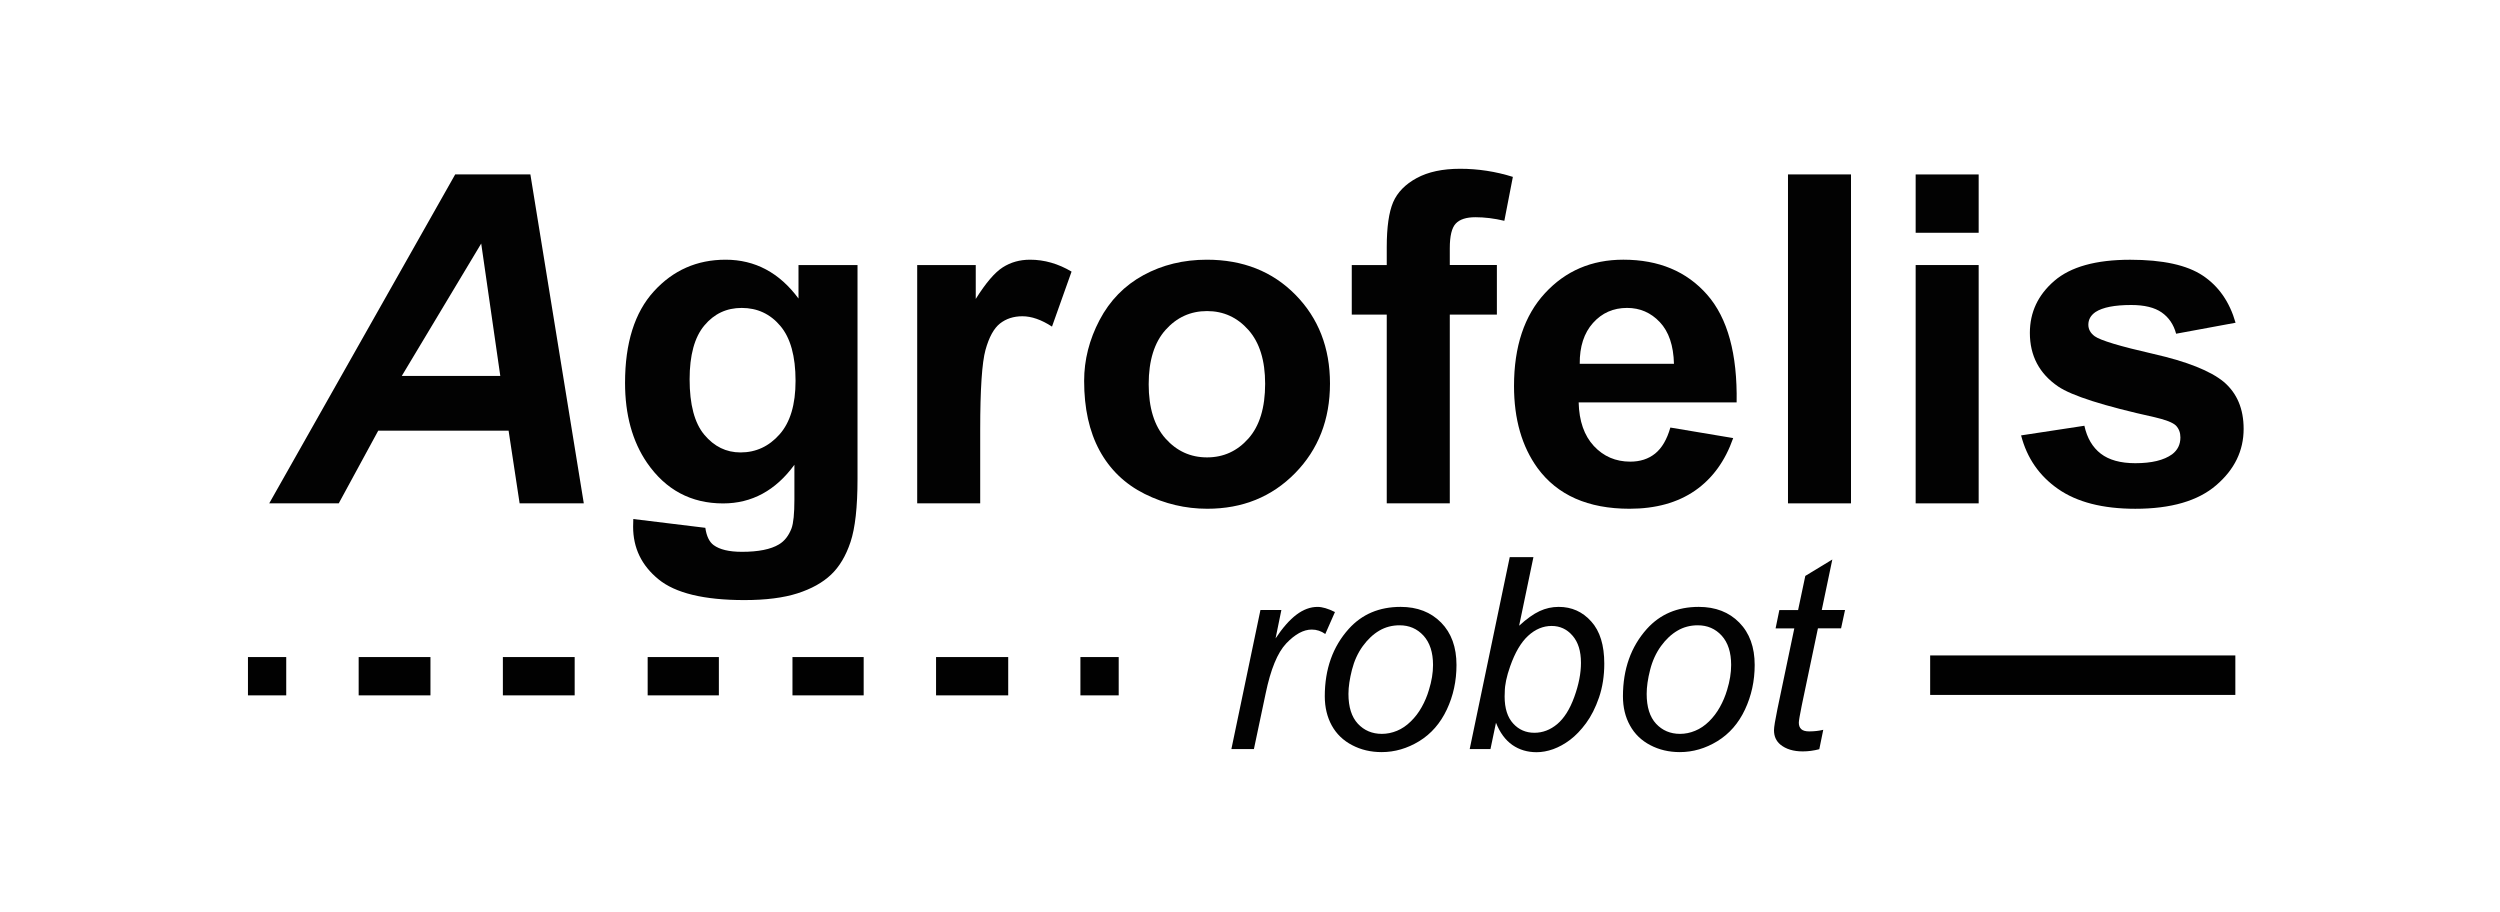
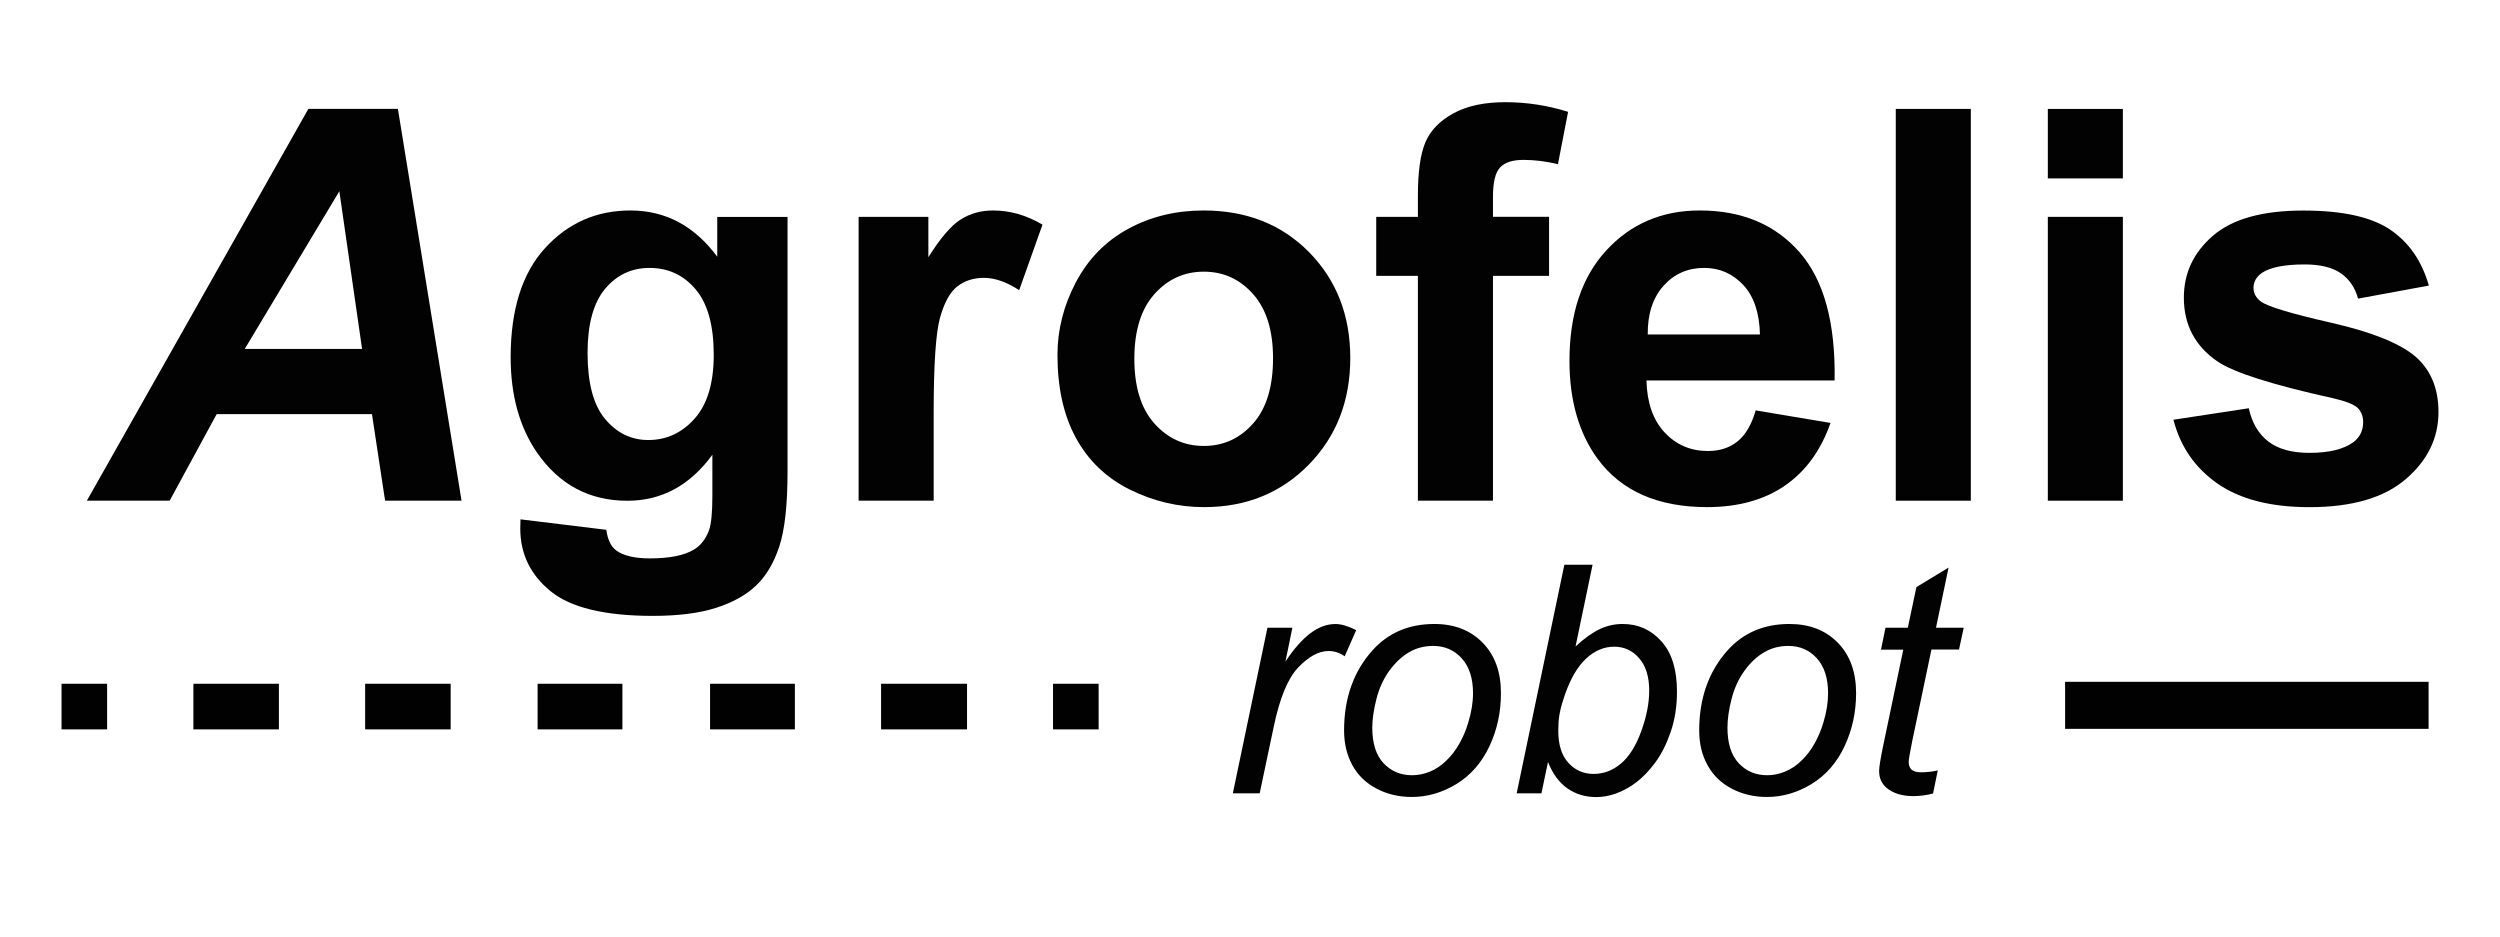
- <svg xmlns="http://www.w3.org/2000/svg" version="1.1" id="Layer_1" x="0px" y="0px" width="160.492px" height="58.497px" viewBox="0 0 160.492 58.497" enable-background="new 0 0 160.492 58.497" xml:space="preserve">
+ <svg xmlns="http://www.w3.org/2000/svg" version="1.1" id="Layer_1" x="0px" y="0px" width="840.49px" height="315px" viewBox="-339.999 -17.251 840.49 315" enable-background="new -339.999 -17.251 840.49 315" xml:space="preserve">
  <g>
-     <rect x="123.91" y="42.077" fill="#010101" width="19.592" height="2.535" />
+     <rect x="354.281" y="211.972" fill="#010101" width="122.203" height="15.813" />
    <g>
-       <path fill="#020202" d="M32.65,27.648h-8.369l-2.535,4.666h-4.463l11.939-21.117h4.827l3.429,21.117h-4.12L32.65,27.648z     M32.117,24.134l-1.225-8.5l-5.099,8.5H32.117z" />
-       <path fill="#020202" d="M40.656,33.32l4.624,0.564c0.077,0.539,0.257,0.908,0.532,1.109c0.385,0.285,0.99,0.432,1.816,0.432    c1.056,0,1.848-0.158,2.376-0.475c0.358-0.211,0.624-0.553,0.807-1.023c0.125-0.336,0.187-0.955,0.187-1.857v-2.232    c-1.209,1.654-2.736,2.48-4.58,2.48c-2.055,0-3.682-0.871-4.881-2.609c-0.94-1.373-1.411-3.084-1.411-5.129    c0-2.564,0.617-4.523,1.851-5.877c1.234-1.355,2.769-2.031,4.603-2.031c1.892,0,3.452,0.832,4.681,2.492v-2.146h3.789v13.729    c0,1.805-0.151,3.154-0.449,4.047c-0.297,0.891-0.715,1.592-1.253,2.1c-0.538,0.51-1.255,0.908-2.153,1.197    c-0.898,0.287-2.033,0.432-3.406,0.432c-2.596,0-4.435-0.447-5.518-1.336c-1.085-0.887-1.627-2.008-1.627-3.375    C40.645,33.679,40.649,33.513,40.656,33.32z M44.271,24.349c0,1.623,0.314,2.809,0.946,3.563c0.63,0.752,1.401,1.133,2.323,1.133    c0.99,0,1.825-0.389,2.51-1.164c0.682-0.773,1.022-1.912,1.022-3.43c0-1.588-0.327-2.762-0.979-3.531    c-0.65-0.77-1.479-1.152-2.478-1.152c-0.97,0-1.769,0.373-2.398,1.127C44.586,21.648,44.271,22.804,44.271,24.349z" />
-       <path fill="#020202" d="M62.926,32.314h-4.045V17.015h3.759v2.176c0.644-1.027,1.222-1.703,1.735-2.029    c0.514-0.328,1.096-0.49,1.75-0.49c0.922,0,1.809,0.256,2.666,0.764l-1.256,3.531c-0.68-0.443-1.313-0.664-1.899-0.664    c-0.566,0-1.046,0.156-1.44,0.465c-0.394,0.311-0.703,0.877-0.93,1.693c-0.225,0.816-0.34,2.525-0.34,5.127V32.314z" />
-       <path fill="#020202" d="M69.598,24.451c0-1.346,0.33-2.646,0.99-3.904c0.663-1.26,1.602-2.219,2.818-2.883    c1.217-0.662,2.572-0.992,4.07-0.992c2.311,0,4.211,0.75,5.688,2.252c1.475,1.5,2.217,3.404,2.217,5.697    c0,2.314-0.748,4.232-2.24,5.754c-1.492,1.52-3.371,2.285-5.639,2.285c-1.402,0-2.738-0.316-4.012-0.949    c-1.273-0.637-2.239-1.568-2.904-2.793C69.924,27.693,69.598,26.208,69.598,24.451z M73.742,24.666c0,1.518,0.361,2.68,1.08,3.486    c0.721,0.807,1.607,1.211,2.666,1.211c1.057,0,1.941-0.404,2.656-1.211c0.717-0.807,1.074-1.979,1.074-3.514    c0-1.498-0.357-2.65-1.074-3.457c-0.715-0.807-1.6-1.211-2.656-1.211c-1.059,0-1.945,0.404-2.666,1.211    C74.104,21.988,73.742,23.146,73.742,24.666z" />
-       <path fill="#020202" d="M86.779,17.015h2.246v-1.152c0-1.287,0.139-2.246,0.41-2.881c0.273-0.633,0.779-1.152,1.514-1.551    s1.662-0.596,2.787-0.596c1.154,0,2.283,0.174,3.385,0.52l-0.547,2.82c-0.645-0.154-1.264-0.23-1.859-0.23    c-0.586,0-1.006,0.137-1.26,0.408c-0.258,0.273-0.383,0.801-0.383,1.582v1.078h3.023v3.184h-3.023v12.115h-4.047V20.197h-2.246    V17.015z" />
-       <path fill="#020202" d="M107.232,27.447l4.033,0.676c-0.518,1.48-1.338,2.604-2.455,3.377c-1.117,0.77-2.518,1.16-4.199,1.16    c-2.66,0-4.629-0.871-5.904-2.609c-1.008-1.389-1.512-3.146-1.512-5.271c0-2.535,0.662-4.523,1.988-5.959    c1.324-1.436,3.002-2.15,5.029-2.15c2.275,0,4.068,0.75,5.385,2.252c1.314,1.5,1.943,3.807,1.889,6.91h-10.141    c0.029,1.199,0.355,2.131,0.977,2.801c0.623,0.668,1.402,1.002,2.334,1.002c0.635,0,1.168-0.172,1.6-0.52    C106.686,28.769,107.014,28.212,107.232,27.447z M107.463,23.353c-0.029-1.172-0.332-2.064-0.908-2.674    c-0.572-0.609-1.277-0.912-2.1-0.912c-0.883,0-1.613,0.32-2.189,0.965c-0.578,0.645-0.861,1.518-0.852,2.621H107.463z" />
-       <path fill="#020202" d="M114.783,32.314V11.197h4.045v21.117H114.783z" />
-       <path fill="#020202" d="M122.979,14.943v-3.744h4.045v3.744H122.979z M122.979,32.314V17.015h4.045v15.299H122.979z" />
-       <path fill="#020202" d="M129.748,27.951l4.063-0.619c0.17,0.787,0.523,1.383,1.051,1.791c0.529,0.408,1.268,0.613,2.217,0.613    c1.049,0,1.834-0.189,2.365-0.572c0.354-0.27,0.531-0.629,0.531-1.082c0-0.307-0.096-0.561-0.287-0.762    c-0.201-0.193-0.652-0.371-1.354-0.533c-3.266-0.721-5.334-1.381-6.209-1.977c-1.209-0.826-1.814-1.973-1.814-3.439    c0-1.326,0.523-2.439,1.572-3.342c1.047-0.902,2.67-1.354,4.865-1.354c2.098,0,3.65,0.34,4.668,1.021    c1.018,0.68,1.719,1.689,2.1,3.023l-3.816,0.705c-0.16-0.596-0.473-1.051-0.93-1.369c-0.455-0.316-1.105-0.475-1.951-0.475    c-1.068,0-1.83,0.15-2.291,0.449c-0.307,0.211-0.463,0.482-0.463,0.82c0,0.287,0.135,0.533,0.404,0.734    c0.365,0.268,1.625,0.648,3.781,1.139c2.154,0.49,3.66,1.09,4.516,1.799c0.844,0.723,1.268,1.723,1.268,3.012    c0,1.402-0.584,2.607-1.758,3.615c-1.172,1.01-2.904,1.514-5.199,1.514c-2.084,0-3.734-0.424-4.949-1.268    C130.912,30.548,130.121,29.398,129.748,27.951z" />
+       <path fill="#020202" d="M-214.948,121.974h-52.202l-15.81,29.104h-27.837l74.468-131.718h30.106l21.39,131.718h-25.699    L-214.948,121.974z M-218.271,100.058l-7.642-53.019l-31.805,53.019H-218.271z" />
+       <path fill="#020202" d="M-165.012,157.352l28.842,3.515c0.481,3.362,1.605,5.665,3.319,6.92c2.4,1.778,6.177,2.692,11.327,2.692    c6.588,0,11.528-0.98,14.82-2.96c2.232-1.316,3.892-3.448,5.034-6.378c0.78-2.102,1.167-5.957,1.167-11.586v-13.918    c-7.541,10.318-17.064,15.466-28.568,15.466c-12.819,0-22.967-5.434-30.444-16.276c-5.863-8.564-8.802-19.236-8.802-31.991    c0-15.989,3.85-28.208,11.546-36.657c7.696-8.448,17.271-12.669,28.711-12.669c11.802,0,21.532,5.189,29.198,15.544V55.671h23.631    v85.631c0,11.263-0.941,19.674-2.799,25.242c-1.852,5.561-4.459,9.935-7.815,13.102c-3.356,3.18-7.831,5.665-13.431,7.462    c-5.601,1.791-12.679,2.698-21.243,2.698c-16.194,0-27.664-2.783-34.419-8.332c-6.767-5.537-10.148-12.524-10.148-21.052    C-165.079,159.594-165.054,158.558-165.012,157.352z M-142.462,101.398c0,10.124,1.958,17.519,5.899,22.221    c3.932,4.69,8.741,7.066,14.491,7.066c6.173,0,11.384-2.425,15.654-7.261c4.255-4.818,6.375-11.921,6.375-21.393    c0-9.904-2.038-17.227-6.106-22.026c-4.054-4.8-9.225-7.182-15.454-7.182c-6.052,0-11.034,2.327-14.96,7.029    C-140.498,84.55-142.462,91.762-142.462,101.398z" />
+       <path fill="#020202" d="M-26.104,151.079h-25.23V55.653h23.448v13.571c4.017-6.408,7.62-10.623,10.821-12.657    c3.207-2.047,6.837-3.058,10.916-3.058c5.75,0,11.284,1.602,16.629,4.769L2.647,80.298c-4.243-2.76-8.19-4.137-11.845-4.137    c-3.533,0-6.527,0.969-8.984,2.9c-2.458,1.942-4.383,5.47-5.799,10.556c-1.404,5.093-2.123,15.752-2.123,31.979V151.079z" />
+       <path fill="#020202" d="M15.515,102.032c0-8.394,2.059-16.501,6.173-24.353c4.136-7.858,9.993-13.84,17.576-17.981    c7.593-4.13,16.044-6.188,25.388-6.188c14.416,0,26.27,4.678,35.479,14.046c9.197,9.356,13.828,21.234,13.828,35.536    c0,14.437-4.666,26.399-13.975,35.896c-9.307,9.479-21.024,14.254-35.17,14.254c-8.744,0-17.077-1.974-25.023-5.921    c-7.943-3.978-13.967-9.782-18.115-17.427C17.546,122.254,15.515,112.996,15.515,102.032z M41.363,103.372    c0,9.472,2.25,16.721,6.734,21.746c4.498,5.031,10.026,7.553,16.629,7.553c6.594,0,12.109-2.521,16.567-7.553    c4.475-5.031,6.697-12.341,6.697-21.917c0-9.344-2.223-16.531-6.697-21.563c-4.458-5.031-9.979-7.553-16.567-7.553    c-6.603,0-12.131,2.521-16.629,7.553C43.62,86.669,41.363,93.894,41.363,103.372z" />
+       <path fill="#020202" d="M122.682,55.653h14.01v-7.188c0-8.028,0.863-14.01,2.557-17.97c1.701-3.946,4.855-7.188,9.441-9.672    c4.582-2.492,10.367-3.719,17.385-3.719c7.201,0,14.242,1.084,21.113,3.244l-3.412,17.592c-4.02-0.963-7.881-1.438-11.598-1.438    c-3.654,0-6.273,0.853-7.857,2.546c-1.607,1.705-2.387,4.994-2.387,9.867v6.726h18.857v19.857h-18.857v75.567h-25.242V75.499    h-14.01V55.653z" />
+       <path fill="#020202" d="M250.256,120.719l25.156,4.216c-3.234,9.234-8.344,16.245-15.313,21.069    c-6.969,4.8-15.709,7.236-26.193,7.236c-16.592,0-28.871-5.434-36.826-16.275c-6.287-8.668-9.43-19.626-9.43-32.881    c0-15.807,4.129-28.209,12.4-37.169c8.254-8.954,18.725-13.406,31.365-13.406c14.186,0,25.369,4.678,33.592,14.046    c8.193,9.356,12.117,23.743,11.781,43.102h-63.252c0.178,7.474,2.211,13.291,6.092,17.47c3.887,4.166,8.746,6.25,14.559,6.25    c3.959,0,7.285-1.072,9.977-3.241C246.844,128.967,248.891,125.496,250.256,120.719z M251.693,95.185    c-0.184-7.31-2.07-12.877-5.664-16.678c-3.57-3.801-7.969-5.689-13.098-5.689c-5.506,0-10.063,1.998-13.656,6.019    c-3.605,4.021-5.373,9.466-5.311,16.349H251.693z" />
+       <path fill="#020202" d="M297.354,151.079V19.361h25.23v131.718H297.354z" />
+       <path fill="#020202" d="M348.471,42.727V19.374h25.23v23.354H348.471z M348.471,151.079V55.653h25.23v95.426H348.471z" />
+       <path fill="#020202" d="M390.695,123.863l25.34-3.862c1.061,4.91,3.266,8.626,6.555,11.172c3.301,2.546,7.912,3.825,13.832,3.825    c6.543,0,11.439-1.182,14.748-3.569c2.211-1.682,3.313-3.923,3.313-6.749c0-1.913-0.596-3.497-1.791-4.752    c-1.254-1.205-4.063-2.314-8.441-3.325c-20.369-4.495-33.271-8.613-38.729-12.329c-7.541-5.153-11.318-12.304-11.318-21.453    c0-8.271,3.266-15.21,9.809-20.844c6.529-5.629,16.652-8.443,30.346-8.443c13.084,0,22.77,2.12,29.115,6.366    c6.348,4.245,10.721,10.537,13.098,18.858l-23.799,4.392c-1-3.716-2.955-6.555-5.805-8.534c-2.84-1.974-6.891-2.966-12.17-2.966    c-6.658,0-11.41,0.938-14.291,2.802c-1.912,1.315-2.887,3.009-2.887,5.116c0,1.791,0.846,3.326,2.521,4.581    c2.277,1.669,10.135,4.038,23.586,7.103c13.436,3.058,22.83,6.798,28.166,11.22c5.262,4.508,7.912,10.745,7.912,18.785    c0,8.747-3.643,16.264-10.971,22.55c-7.311,6.305-18.109,9.448-32.424,9.448c-12.998,0-23.287-2.65-30.871-7.913    C397.957,140.059,393.021,132.89,390.695,123.863z" />
    </g>
    <g>
-       <path fill="#020202" d="M79.051,48.087l1.865-8.925h1.344l-0.373,1.822c0.457-0.688,0.904-1.195,1.346-1.527    c0.439-0.33,0.889-0.496,1.35-0.496c0.303,0,0.672,0.107,1.117,0.33l-0.621,1.41c-0.264-0.189-0.555-0.285-0.869-0.285    c-0.529,0-1.074,0.297-1.639,0.891c-0.559,0.591-0.998,1.66-1.318,3.201l-0.756,3.58H79.051z" />
-       <path fill="#020202" d="M85.047,44.7c0-1.744,0.512-3.186,1.539-4.328c0.848-0.941,1.957-1.412,3.33-1.412    c1.076,0,1.939,0.338,2.6,1.008c0.66,0.672,0.986,1.582,0.986,2.722c0,1.025-0.205,1.979-0.621,2.861    c-0.414,0.879-1.004,1.559-1.77,2.029c-0.766,0.467-1.572,0.703-2.414,0.703c-0.697,0-1.326-0.148-1.895-0.447    c-0.568-0.295-1.004-0.715-1.305-1.258C85.201,46.04,85.047,45.411,85.047,44.7z M86.566,44.548c0,0.84,0.203,1.479,0.605,1.914    c0.404,0.432,0.918,0.65,1.539,0.65c0.324,0,0.648-0.064,0.971-0.197c0.316-0.131,0.613-0.33,0.885-0.6    c0.277-0.268,0.51-0.574,0.703-0.922c0.193-0.344,0.352-0.715,0.467-1.113c0.172-0.553,0.26-1.084,0.26-1.592    c0-0.807-0.205-1.433-0.611-1.882c-0.408-0.443-0.916-0.664-1.533-0.664c-0.475,0-0.91,0.111-1.301,0.34    c-0.393,0.229-0.748,0.563-1.064,0.996c-0.316,0.436-0.549,0.943-0.697,1.525C86.645,43.575,86.566,44.097,86.566,44.548z" />
-       <path fill="#020202" d="M94.35,48.087l2.57-12.32h1.521l-0.918,4.402c0.482-0.441,0.92-0.754,1.311-0.936    c0.395-0.184,0.803-0.273,1.23-0.273c0.832,0,1.529,0.309,2.088,0.936c0.561,0.619,0.838,1.521,0.838,2.712    c0,0.789-0.115,1.512-0.338,2.168c-0.227,0.658-0.504,1.205-0.834,1.652c-0.328,0.445-0.67,0.799-1.025,1.068    c-0.352,0.266-0.715,0.463-1.082,0.598c-0.369,0.131-0.725,0.195-1.068,0.195c-0.588,0-1.107-0.154-1.555-0.465    c-0.447-0.313-0.797-0.787-1.051-1.426l-0.354,1.691H94.35V48.087z M96.602,44.423l-0.01,0.287c0,0.76,0.184,1.342,0.551,1.74    c0.359,0.393,0.814,0.592,1.359,0.592c0.531,0,1.021-0.184,1.469-0.559c0.441-0.373,0.809-0.953,1.094-1.742    c0.287-0.791,0.428-1.518,0.428-2.188c0-0.752-0.178-1.33-0.543-1.748c-0.359-0.416-0.807-0.621-1.34-0.621    c-0.549,0-1.053,0.211-1.512,0.635c-0.461,0.424-0.84,1.076-1.15,1.955C96.717,43.429,96.602,43.979,96.602,44.423z" />
-       <path fill="#020202" d="M104.188,44.7c0-1.744,0.514-3.186,1.537-4.328c0.85-0.941,1.957-1.412,3.33-1.412    c1.076,0,1.945,0.338,2.602,1.008c0.66,0.672,0.988,1.582,0.988,2.722c0,1.025-0.209,1.979-0.623,2.861    c-0.412,0.879-1.004,1.559-1.771,2.029c-0.764,0.467-1.568,0.703-2.412,0.703c-0.693,0-1.328-0.148-1.896-0.447    c-0.566-0.295-1.002-0.715-1.301-1.258C104.34,46.04,104.188,45.411,104.188,44.7z M105.711,44.548    c0,0.84,0.201,1.479,0.604,1.914c0.404,0.432,0.916,0.65,1.537,0.65c0.326,0,0.648-0.064,0.967-0.197    c0.322-0.131,0.617-0.33,0.893-0.6c0.273-0.268,0.506-0.574,0.699-0.922c0.193-0.344,0.35-0.715,0.467-1.113    c0.17-0.553,0.256-1.084,0.256-1.592c0-0.807-0.201-1.433-0.607-1.882c-0.404-0.443-0.918-0.664-1.533-0.664    c-0.473,0-0.91,0.111-1.299,0.34c-0.395,0.229-0.752,0.563-1.066,0.996c-0.316,0.438-0.549,0.943-0.697,1.525    C105.785,43.575,105.711,44.097,105.711,44.548z" />
-       <path fill="#020202" d="M117.047,46.851l-0.254,1.246c-0.363,0.094-0.717,0.141-1.061,0.141c-0.604,0-1.086-0.148-1.443-0.443    c-0.27-0.229-0.404-0.531-0.404-0.916c0-0.197,0.074-0.652,0.219-1.355l1.084-5.181h-1.201l0.242-1.18h1.203l0.463-2.191    l1.734-1.053l-0.678,3.242h1.494l-0.254,1.178h-1.486l-1.035,4.933c-0.127,0.627-0.191,1.002-0.191,1.123    c0,0.182,0.053,0.318,0.156,0.414c0.105,0.096,0.273,0.145,0.51,0.145C116.48,46.952,116.783,46.917,117.047,46.851z" />
+       <path fill="#020202" d="M74.475,249.458l11.635-55.662h8.381l-2.326,11.36c2.85-4.295,5.641-7.45,8.393-9.521    c2.742-2.06,5.549-3.095,8.426-3.095c1.893,0,4.189,0.664,6.967,2.059l-3.873,8.796c-1.65-1.182-3.467-1.778-5.422-1.778    c-3.295,0-6.693,1.852-10.227,5.555c-3.484,3.686-6.225,10.355-8.217,19.968l-4.715,22.33h-9.021V249.458z" />
+       <path fill="#020202" d="M111.875,228.333c0-10.879,3.191-19.869,9.6-26.996c5.287-5.866,12.207-8.809,20.771-8.809    c6.713,0,12.098,2.108,16.215,6.293c4.117,4.19,6.152,9.861,6.152,16.976c0,6.396-1.279,12.341-3.875,17.848    c-2.582,5.482-6.262,9.722-11.037,12.657c-4.775,2.912-9.807,4.386-15.057,4.386c-4.35,0-8.273-0.926-11.818-2.789    c-3.545-1.84-6.268-4.459-8.143-7.846C112.838,236.691,111.875,232.768,111.875,228.333z M121.354,227.383    c0,5.245,1.266,9.229,3.77,11.938c2.521,2.699,5.727,4.057,9.6,4.057c2.023,0,4.039-0.401,6.061-1.23    c1.969-0.815,3.82-2.059,5.52-3.739c1.723-1.669,3.18-3.582,4.385-5.75c1.201-2.145,2.193-4.459,2.912-6.944    c1.072-3.447,1.621-6.762,1.621-9.929c0-5.031-1.279-8.942-3.814-11.738c-2.545-2.765-5.713-4.142-9.563-4.142    c-2.961,0-5.678,0.688-8.113,2.12c-2.449,1.431-4.666,3.515-6.641,6.213c-1.967,2.723-3.422,5.878-4.342,9.508    C121.84,221.316,121.354,224.576,121.354,227.383z" />
+       <path fill="#020202" d="M169.9,249.458l16.031-76.842h9.49l-5.725,27.453c3.002-2.747,5.736-4.702,8.174-5.835    c2.461-1.146,5.008-1.706,7.676-1.706c5.189,0,9.531,1.932,13.021,5.842c3.496,3.862,5.227,9.484,5.227,16.916    c0,4.921-0.719,9.429-2.107,13.522c-1.42,4.105-3.143,7.517-5.201,10.306c-2.047,2.778-4.18,4.982-6.396,6.664    c-2.193,1.657-4.459,2.888-6.748,3.728c-2.303,0.816-4.521,1.219-6.664,1.219c-3.668,0-6.902-0.963-9.697-2.905    c-2.791-1.949-4.971-4.904-6.555-8.894l-2.205,10.544h-8.32V249.458z M183.947,226.604l-0.063,1.79    c0,4.745,1.146,8.376,3.436,10.855c2.242,2.454,5.08,3.69,8.48,3.69c3.313,0,6.371-1.145,9.16-3.483    c2.754-2.327,5.043-5.945,6.822-10.867c1.791-4.934,2.674-9.466,2.674-13.645c0-4.69-1.115-8.296-3.387-10.903    c-2.24-2.595-5.037-3.874-8.363-3.874c-3.424,0-6.566,1.316-9.43,3.959c-2.875,2.645-5.238,6.713-7.168,12.195    C184.666,220.409,183.947,223.838,183.947,226.604z" />
+       <path fill="#020202" d="M231.264,228.333c0-10.879,3.209-19.869,9.588-26.996c5.305-5.866,12.207-8.809,20.77-8.809    c6.713,0,12.135,2.108,16.234,6.293c4.111,4.19,6.158,9.861,6.158,16.976c0,6.396-1.305,12.341-3.887,17.848    c-2.57,5.482-6.262,9.722-11.043,12.657c-4.77,2.912-9.777,4.386-15.045,4.386c-4.32,0-8.279-0.926-11.824-2.789    c-3.533-1.84-6.25-4.459-8.113-7.846C232.213,236.691,231.264,232.768,231.264,228.333z M240.766,227.383    c0,5.245,1.254,9.229,3.764,11.938c2.521,2.699,5.715,4.057,9.588,4.057c2.035,0,4.045-0.401,6.031-1.23    c2.01-0.815,3.85-2.059,5.572-3.739c1.699-1.669,3.156-3.582,4.361-5.75c1.201-2.145,2.188-4.459,2.912-6.944    c1.061-3.447,1.596-6.762,1.596-9.929c0-5.031-1.248-8.942-3.783-11.738c-2.521-2.765-5.725-4.142-9.563-4.142    c-2.947,0-5.678,0.688-8.102,2.12c-2.467,1.431-4.689,3.515-6.65,6.213c-1.975,2.734-3.424,5.878-4.35,9.508    C241.229,221.316,240.766,224.576,240.766,227.383z" />
+       <path fill="#020202" d="M311.473,241.752l-1.584,7.772c-2.266,0.585-4.471,0.877-6.615,0.877c-3.77,0-6.773-0.92-9.002-2.759    c-1.682-1.432-2.521-3.313-2.521-5.714c0-1.23,0.463-4.069,1.363-8.455l6.762-32.313h-7.492l1.51-7.364h7.506l2.887-13.663    l10.818-6.572l-4.229,20.223h9.32l-1.584,7.347h-9.271l-6.455,30.772c-0.793,3.911-1.195,6.25-1.195,7.005    c0,1.133,0.336,1.986,0.975,2.583c0.658,0.597,1.707,0.901,3.18,0.901C307.939,242.38,309.828,242.161,311.473,241.752z" />
    </g>
-     <rect x="15.918" y="42.181" fill="#010101" width="2.457" height="2.459" />
-     <rect x="23.025" y="42.181" fill="#010101" width="4.609" height="2.459" />
-     <rect x="32.283" y="42.181" fill="#010101" width="4.609" height="2.459" />
-     <rect x="41.578" y="42.181" fill="#010101" width="4.571" height="2.459" />
-     <rect x="50.874" y="42.181" fill="#010101" width="4.571" height="2.459" />
-     <rect x="60.092" y="42.181" fill="#010101" width="4.632" height="2.459" />
-     <rect x="69.359" y="42.181" fill="#010101" width="2.458" height="2.459" />
+     <rect x="-319.312" y="212.625" fill="#010101" width="15.326" height="15.338" />
+     <rect x="-274.983" y="212.625" fill="#010101" width="28.748" height="15.338" />
+     <rect x="-217.235" y="212.625" fill="#010101" width="28.748" height="15.338" />
+     <rect x="-159.258" y="212.625" fill="#010101" width="28.51" height="15.338" />
+     <rect x="-101.276" y="212.625" fill="#010101" width="28.51" height="15.338" />
+     <rect x="-43.781" y="212.625" fill="#010101" width="28.894" height="15.338" />
+     <rect x="14.022" y="212.625" fill="#010101" width="15.332" height="15.338" />
  </g>
</svg>
